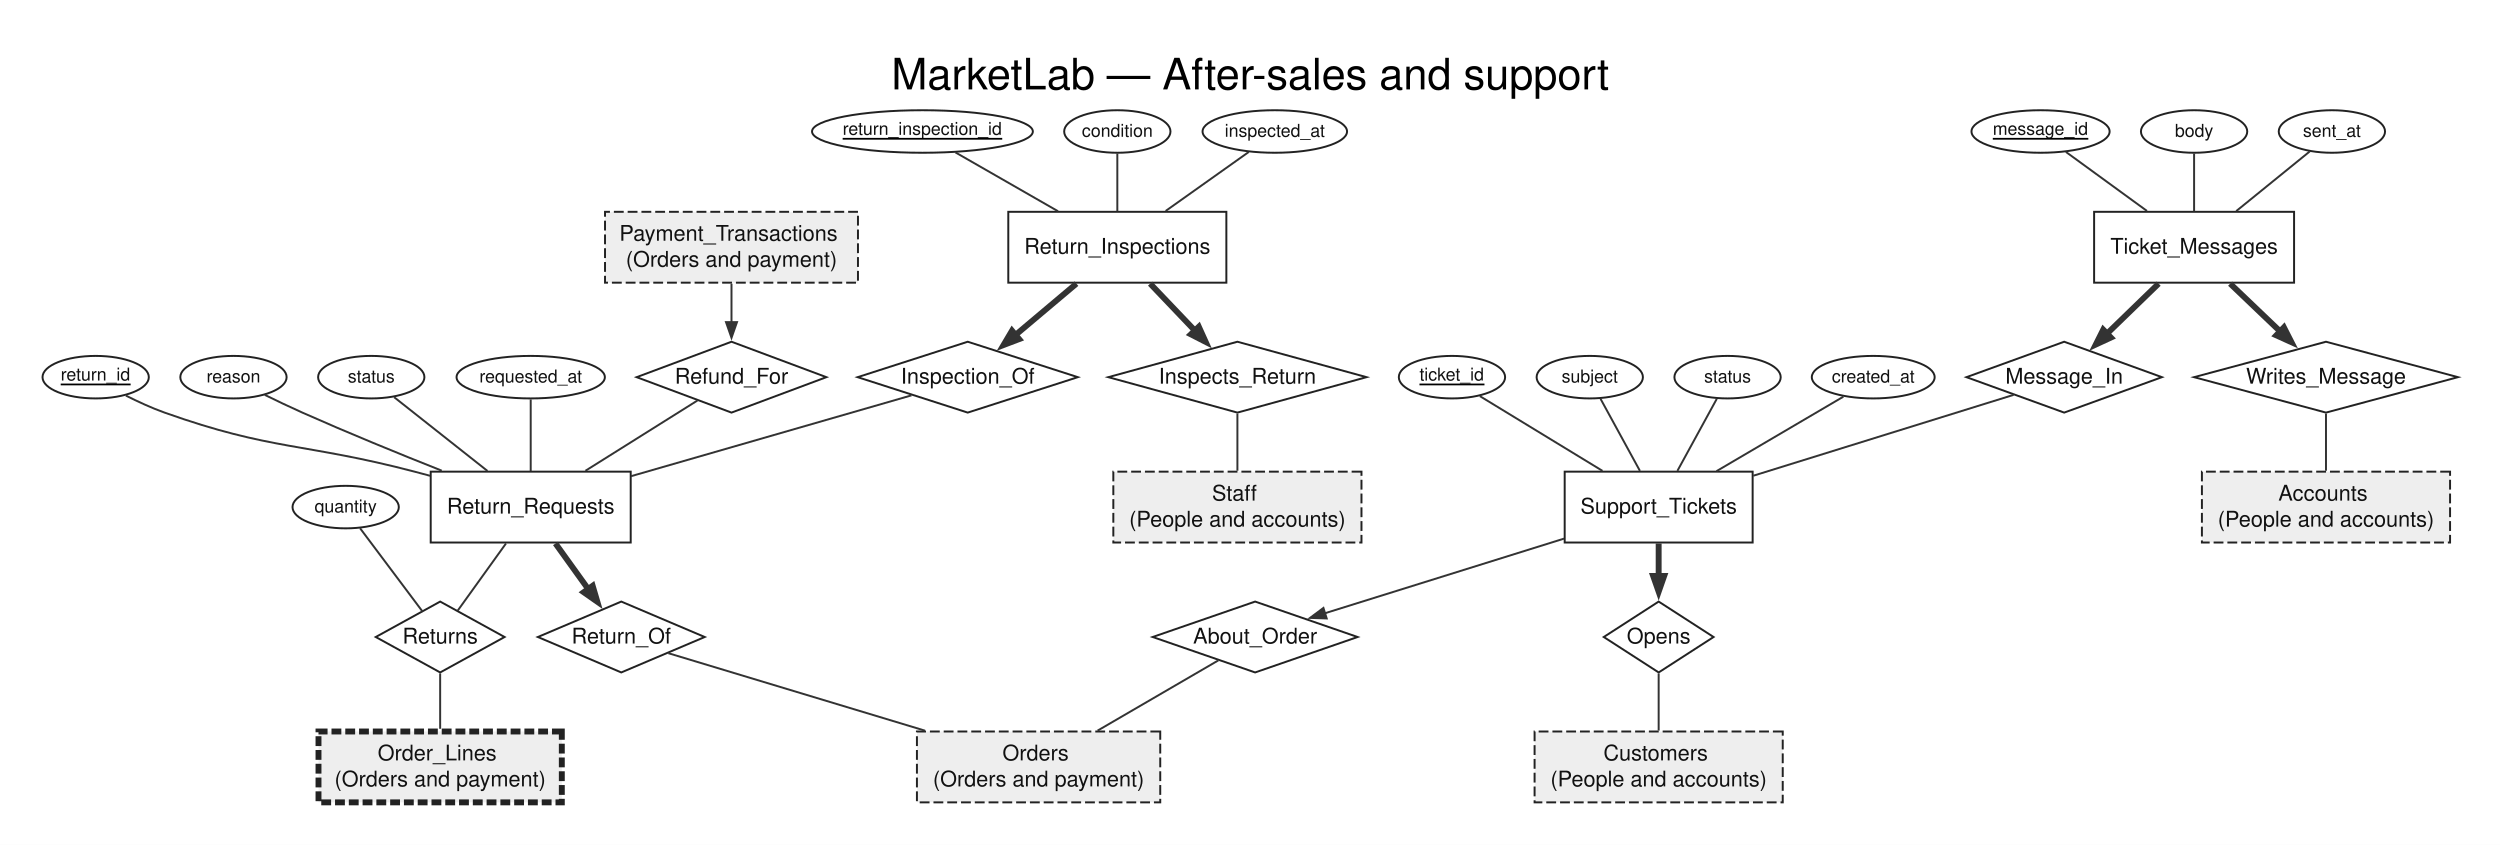
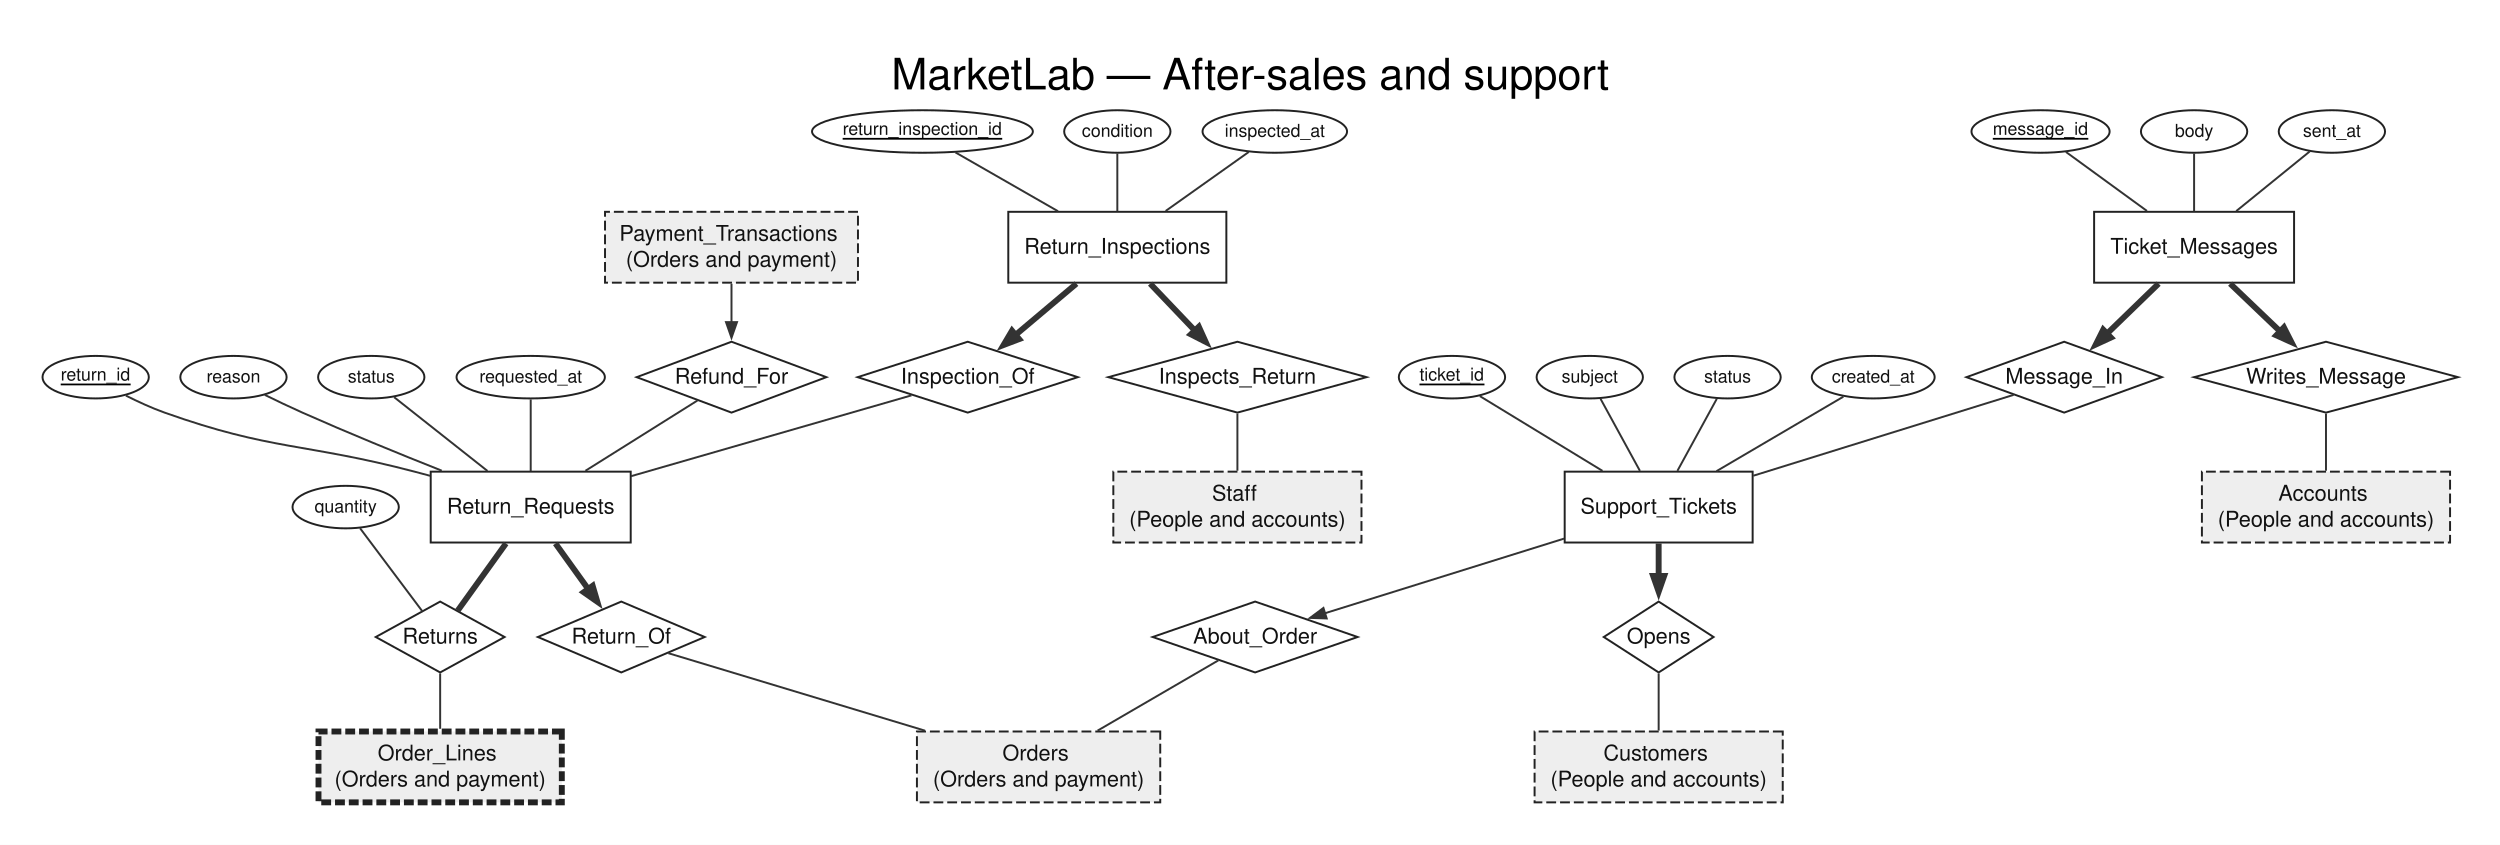
<svg xmlns="http://www.w3.org/2000/svg" width="1270pt" height="429pt" viewBox="0.00 0.00 1270.00 429.00">
  <g id="graph0" class="graph" transform="scale(1 1) rotate(0) translate(21.6 407.6)">
    <polygon fill="white" stroke="none" points="-21.6,21.6 -21.6,-407.6 1248.62,-407.6 1248.62,21.6 -21.6,21.6" />
    <text xml:space="preserve" text-anchor="middle" x="613.51" y="-362.2" font-family="Helvetica,sans-Serif" font-size="22.00">MarketLab — After-sales and support</text>
    <g id="node1" class="node">
      <polygon fill="#eeeeee" stroke="#222222" stroke-dasharray="5,2" points="1223.03,-168 1096.97,-168 1096.97,-132 1223.03,-132 1223.03,-168" />
      <text xml:space="preserve" text-anchor="middle" x="1160" y="-153.3" font-family="Helvetica,sans-Serif" font-size="11.00" fill="#111111">Accounts</text>
      <text xml:space="preserve" text-anchor="middle" x="1160" y="-140.1" font-family="Helvetica,sans-Serif" font-size="11.00" fill="#111111">(People and accounts)</text>
    </g>
    <g id="node2" class="node">
      <polygon fill="#eeeeee" stroke="#222222" stroke-dasharray="5,2" points="884.03,-36 757.97,-36 757.97,0 884.03,0 884.03,-36" />
      <text xml:space="preserve" text-anchor="middle" x="821" y="-21.3" font-family="Helvetica,sans-Serif" font-size="11.00" fill="#111111">Customers</text>
      <text xml:space="preserve" text-anchor="middle" x="821" y="-8.1" font-family="Helvetica,sans-Serif" font-size="11.00" fill="#111111">(People and accounts)</text>
    </g>
    <g id="node3" class="node">
      <polygon fill="#eeeeee" stroke="#222222" stroke-width="3" stroke-dasharray="5,2" points="263.8,-36 140.2,-36 140.2,0 263.8,0 263.8,-36" />
      <text xml:space="preserve" text-anchor="middle" x="202" y="-21.3" font-family="Helvetica,sans-Serif" font-size="11.00" fill="#111111">Order_Lines</text>
      <text xml:space="preserve" text-anchor="middle" x="202" y="-8.1" font-family="Helvetica,sans-Serif" font-size="11.00" fill="#111111">(Orders and payment)</text>
    </g>
    <g id="node4" class="node">
      <polygon fill="#eeeeee" stroke="#222222" stroke-dasharray="5,2" points="567.8,-36 444.2,-36 444.2,0 567.8,0 567.8,-36" />
      <text xml:space="preserve" text-anchor="middle" x="506" y="-21.3" font-family="Helvetica,sans-Serif" font-size="11.00" fill="#111111">Orders</text>
      <text xml:space="preserve" text-anchor="middle" x="506" y="-8.1" font-family="Helvetica,sans-Serif" font-size="11.00" fill="#111111">(Orders and payment)</text>
    </g>
    <g id="node5" class="node">
      <polygon fill="#eeeeee" stroke="#222222" stroke-dasharray="5,2" points="414.25,-300 285.75,-300 285.75,-264 414.25,-264 414.25,-300" />
      <text xml:space="preserve" text-anchor="middle" x="350" y="-285.3" font-family="Helvetica,sans-Serif" font-size="11.00" fill="#111111">Payment_Transactions</text>
      <text xml:space="preserve" text-anchor="middle" x="350" y="-272.1" font-family="Helvetica,sans-Serif" font-size="11.00" fill="#111111">(Orders and payment)</text>
    </g>
    <g id="node25" class="node">
      <polygon fill="none" stroke="#222222" points="350,-234 301.81,-216 350,-198 398.19,-216 350,-234" />
      <text xml:space="preserve" text-anchor="middle" x="350" y="-212.7" font-family="Helvetica,sans-Serif" font-size="11.00" fill="#111111">Refund_For</text>
    </g>
    <g id="edge15" class="edge">
      <path fill="none" stroke="#333333" d="M350,-263.51C350,-257.44 350,-250.49 350,-243.85" />
      <polygon fill="#333333" stroke="#333333" points="352.8,-243.98 350,-235.98 347.2,-243.98 352.8,-243.98" />
    </g>
    <g id="node6" class="node">
      <polygon fill="none" stroke="#222222" points="601.39,-300 490.61,-300 490.61,-264 601.39,-264 601.39,-300" />
      <text xml:space="preserve" text-anchor="middle" x="546" y="-278.7" font-family="Helvetica,sans-Serif" font-size="11.00" fill="#111111">Return_Inspections</text>
    </g>
    <g id="node27" class="node">
      <polygon fill="none" stroke="#222222" points="607,-234 541.42,-216 607,-198 672.58,-216 607,-234" />
      <text xml:space="preserve" text-anchor="middle" x="607" y="-212.7" font-family="Helvetica,sans-Serif" font-size="11.00" fill="#111111">Inspects_Return</text>
    </g>
    <g id="edge19" class="edge">
      <path fill="none" stroke="#333333" stroke-width="3" d="M562.67,-263.51C569.69,-256.14 577.95,-247.48 585.43,-239.63" />
      <polygon fill="#333333" stroke="#333333" stroke-width="3" points="587.4,-241.62 590.89,-233.9 583.35,-237.76 587.4,-241.62" />
    </g>
    <g id="node28" class="node">
      <polygon fill="none" stroke="#222222" points="470,-234 414.08,-216 470,-198 525.92,-216 470,-234" />
      <text xml:space="preserve" text-anchor="middle" x="470" y="-212.7" font-family="Helvetica,sans-Serif" font-size="11.00" fill="#111111">Inspection_Of</text>
    </g>
    <g id="edge21" class="edge">
      <path fill="none" stroke="#333333" stroke-width="3" d="M525.23,-263.51C515.61,-255.41 504.11,-245.73 494.11,-237.3" />
      <polygon fill="#333333" stroke="#333333" stroke-width="3" points="496.12,-235.33 488.19,-232.32 492.51,-239.62 496.12,-235.33" />
    </g>
    <g id="node7" class="node">
      <ellipse fill="none" stroke="#222222" cx="447" cy="-340.8" rx="56.09" ry="10.8" />
      <text xml:space="preserve" text-anchor="start" x="406.47" y="-339.1" font-family="Helvetica,sans-Serif" font-size="9.00" fill="#111111">return_inspection_id</text>
      <line x1="406.47" y1="-337.10" x2="487.53" y2="-337.10" stroke="black" stroke-width="0.9" />
    </g>
    <g id="edge1" class="edge">
      <path fill="none" stroke="#333333" d="M463.79,-330.16C478.03,-322 498.79,-310.09 515.89,-300.28" />
    </g>
    <g id="node8" class="node">
      <ellipse fill="none" stroke="#222222" cx="546" cy="-340.8" rx="27" ry="10.8" />
      <text xml:space="preserve" text-anchor="middle" x="546" y="-338.1" font-family="Helvetica,sans-Serif" font-size="9.00" fill="#111111">condition</text>
    </g>
    <g id="edge2" class="edge">
      <path fill="none" stroke="#333333" d="M546,-329.65C546,-321.48 546,-309.82 546,-300.2" />
    </g>
    <g id="node9" class="node">
      <ellipse fill="none" stroke="#222222" cx="626" cy="-340.8" rx="36.7" ry="10.8" />
      <text xml:space="preserve" text-anchor="middle" x="626" y="-338.1" font-family="Helvetica,sans-Serif" font-size="9.00" fill="#111111">inspected_at</text>
    </g>
    <g id="edge3" class="edge">
      <path fill="none" stroke="#333333" d="M612.79,-330.42C601.34,-322.29 584.47,-310.31 570.55,-300.43" />
    </g>
    <g id="node10" class="node">
      <polygon fill="none" stroke="#222222" points="298.8,-168 197.2,-168 197.2,-132 298.8,-132 298.8,-168" />
      <text xml:space="preserve" text-anchor="middle" x="248" y="-146.7" font-family="Helvetica,sans-Serif" font-size="11.00" fill="#111111">Return_Requests</text>
    </g>
    <g id="node26" class="node">
      <polygon fill="none" stroke="#222222" points="294,-102 251.62,-84 294,-66 336.38,-84 294,-102" />
      <text xml:space="preserve" text-anchor="middle" x="294" y="-80.7" font-family="Helvetica,sans-Serif" font-size="11.00" fill="#111111">Return_Of</text>
    </g>
    <g id="edge17" class="edge">
      <path fill="none" stroke="#333333" stroke-width="3" d="M260.57,-131.51C265.7,-124.37 271.72,-116 277.22,-108.35" />
      <polygon fill="#333333" stroke="#333333" stroke-width="3" points="279.47,-110.02 281.86,-101.89 274.92,-106.75 279.47,-110.02" />
    </g>
    <g id="node33" class="node">
      <polygon fill="none" stroke="#222222" points="202,-102 169.28,-84 202,-66 234.72,-84 202,-102" />
      <text xml:space="preserve" text-anchor="middle" x="202" y="-80.7" font-family="Helvetica,sans-Serif" font-size="11.00" fill="#111111">Returns</text>
    </g>
    <g id="edge32" class="edge">
-       <path fill="none" stroke="#333333" d="M235.43,-131.51C227.66,-120.7 217.88,-107.1 210.91,-97.4" />
+       <path fill="none" stroke="#333333" stroke-width="3" d="M235.43,-131.51C227.66,-120.7 217.88,-107.1 210.91,-97.4" />
    </g>
    <g id="node11" class="node">
      <ellipse fill="none" stroke="#222222" cx="27" cy="-216" rx="27" ry="10.8" />
      <text xml:space="preserve" text-anchor="start" x="9.24" y="-214.3" font-family="Helvetica,sans-Serif" font-size="9.00" fill="#111111">return_id</text>
      <line x1="9.24" y1="-212.30" x2="44.76" y2="-212.30" stroke="black" stroke-width="0.9" />
    </g>
    <g id="edge4" class="edge">
      <path fill="none" stroke="#333333" d="M42.36,-206.63C48.36,-203.6 55.38,-200.36 62,-198 116.64,-178.55 132.9,-182.7 189,-168 191.58,-167.32 194.22,-166.62 196.88,-165.9" />
    </g>
    <g id="node12" class="node">
      <ellipse fill="none" stroke="#222222" cx="97" cy="-216" rx="27" ry="10.8" />
      <text xml:space="preserve" text-anchor="middle" x="97" y="-213.3" font-family="Helvetica,sans-Serif" font-size="9.00" fill="#111111">reason</text>
    </g>
    <g id="edge5" class="edge">
      <path fill="none" stroke="#333333" d="M112.92,-206.99C118.87,-204.07 125.7,-200.8 132,-198 155.13,-187.71 181.23,-177.05 202.81,-168.49" />
    </g>
    <g id="node13" class="node">
      <ellipse fill="none" stroke="#222222" cx="167" cy="-216" rx="27" ry="10.8" />
      <text xml:space="preserve" text-anchor="middle" x="167" y="-213.3" font-family="Helvetica,sans-Serif" font-size="9.00" fill="#111111">status</text>
    </g>
    <g id="edge6" class="edge">
      <path fill="none" stroke="#333333" d="M178.61,-205.83C190.94,-196.08 210.74,-180.44 226.04,-168.35" />
    </g>
    <g id="node14" class="node">
      <ellipse fill="none" stroke="#222222" cx="248" cy="-216" rx="37.67" ry="10.8" />
      <text xml:space="preserve" text-anchor="middle" x="248" y="-213.3" font-family="Helvetica,sans-Serif" font-size="9.00" fill="#111111">requested_at</text>
    </g>
    <g id="edge7" class="edge">
      <path fill="none" stroke="#333333" d="M248,-204.72C248,-194.89 248,-179.9 248,-168.25" />
    </g>
    <g id="node15" class="node">
      <polygon fill="#eeeeee" stroke="#222222" stroke-dasharray="5,2" points="670.03,-168 543.97,-168 543.97,-132 670.03,-132 670.03,-168" />
      <text xml:space="preserve" text-anchor="middle" x="607" y="-153.3" font-family="Helvetica,sans-Serif" font-size="11.00" fill="#111111">Staff</text>
      <text xml:space="preserve" text-anchor="middle" x="607" y="-140.1" font-family="Helvetica,sans-Serif" font-size="11.00" fill="#111111">(People and accounts)</text>
    </g>
    <g id="node16" class="node">
      <polygon fill="none" stroke="#222222" points="868.74,-168 773.26,-168 773.26,-132 868.74,-132 868.74,-168" />
      <text xml:space="preserve" text-anchor="middle" x="821" y="-146.7" font-family="Helvetica,sans-Serif" font-size="11.00" fill="#111111">Support_Tickets</text>
    </g>
    <g id="node29" class="node">
      <polygon fill="none" stroke="#222222" points="616,-102 563.95,-84 616,-66 668.05,-84 616,-102" />
      <text xml:space="preserve" text-anchor="middle" x="616" y="-80.7" font-family="Helvetica,sans-Serif" font-size="11.00" fill="#111111">About_Order</text>
    </g>
    <g id="edge23" class="edge">
      <path fill="none" stroke="#333333" d="M772.94,-133.99C735.72,-122.38 685.03,-106.55 651.45,-96.07" />
      <polygon fill="#333333" stroke="#333333" points="652.37,-93.42 643.9,-93.71 650.7,-98.77 652.37,-93.42" />
    </g>
    <g id="node30" class="node">
      <polygon fill="none" stroke="#222222" points="821,-102 793.11,-84 821,-66 848.89,-84 821,-102" />
      <text xml:space="preserve" text-anchor="middle" x="821" y="-80.7" font-family="Helvetica,sans-Serif" font-size="11.00" fill="#111111">Opens</text>
    </g>
    <g id="edge25" class="edge">
      <path fill="none" stroke="#333333" stroke-width="3" d="M821,-131.51C821,-126.29 821,-120.42 821,-114.64" />
      <polygon fill="#333333" stroke="#333333" stroke-width="3" points="823.8,-115.01 821,-107.01 818.2,-115.01 823.8,-115.01" />
    </g>
    <g id="node17" class="node">
      <ellipse fill="none" stroke="#222222" cx="716" cy="-216" rx="27" ry="10.8" />
      <text xml:space="preserve" text-anchor="start" x="699.49" y="-214.3" font-family="Helvetica,sans-Serif" font-size="9.00" fill="#111111">ticket_id</text>
      <line x1="699.49" y1="-212.30" x2="732.51" y2="-212.30" stroke="black" stroke-width="0.9" />
    </g>
    <g id="edge8" class="edge">
      <path fill="none" stroke="#333333" d="M730.16,-206.37C746.06,-196.68 772.27,-180.7 792.46,-168.4" />
    </g>
    <g id="node18" class="node">
      <ellipse fill="none" stroke="#222222" cx="786" cy="-216" rx="27" ry="10.8" />
      <text xml:space="preserve" text-anchor="middle" x="786" y="-213.3" font-family="Helvetica,sans-Serif" font-size="9.00" fill="#111111">subject</text>
    </g>
    <g id="edge9" class="edge">
      <path fill="none" stroke="#333333" d="M791.47,-205C796.81,-195.23 805.06,-180.15 811.48,-168.4" />
    </g>
    <g id="node19" class="node">
      <ellipse fill="none" stroke="#222222" cx="856" cy="-216" rx="27" ry="10.8" />
      <text xml:space="preserve" text-anchor="middle" x="856" y="-213.3" font-family="Helvetica,sans-Serif" font-size="9.00" fill="#111111">status</text>
    </g>
    <g id="edge10" class="edge">
      <path fill="none" stroke="#333333" d="M850.53,-205C845.19,-195.23 836.94,-180.15 830.52,-168.4" />
    </g>
    <g id="node20" class="node">
      <ellipse fill="none" stroke="#222222" cx="930" cy="-216" rx="31.2" ry="10.8" />
      <text xml:space="preserve" text-anchor="middle" x="930" y="-213.3" font-family="Helvetica,sans-Serif" font-size="9.00" fill="#111111">created_at</text>
    </g>
    <g id="edge11" class="edge">
      <path fill="none" stroke="#333333" d="M914.84,-206.1C898.23,-196.35 871.17,-180.46 850.37,-168.25" />
    </g>
    <g id="node21" class="node">
      <polygon fill="none" stroke="#222222" points="1143.79,-300 1042.21,-300 1042.21,-264 1143.79,-264 1143.79,-300" />
      <text xml:space="preserve" text-anchor="middle" x="1093" y="-278.7" font-family="Helvetica,sans-Serif" font-size="11.00" fill="#111111">Ticket_Messages</text>
    </g>
    <g id="node31" class="node">
      <polygon fill="none" stroke="#222222" points="1160,-234 1092.98,-216 1160,-198 1227.02,-216 1160,-234" />
      <text xml:space="preserve" text-anchor="middle" x="1160" y="-212.7" font-family="Helvetica,sans-Serif" font-size="11.00" fill="#111111">Writes_Message</text>
    </g>
    <g id="edge27" class="edge">
      <path fill="none" stroke="#333333" stroke-width="3" d="M1111.31,-263.51C1119.19,-255.98 1128.5,-247.09 1136.85,-239.11" />
      <polygon fill="#333333" stroke="#333333" stroke-width="3" points="1138.62,-241.3 1142.47,-233.75 1134.75,-237.25 1138.62,-241.3" />
    </g>
    <g id="node32" class="node">
      <polygon fill="none" stroke="#222222" points="1027,-234 977.36,-216 1027,-198 1076.64,-216 1027,-234" />
      <text xml:space="preserve" text-anchor="middle" x="1027" y="-212.7" font-family="Helvetica,sans-Serif" font-size="11.00" fill="#111111">Message_In</text>
    </g>
    <g id="edge29" class="edge">
      <path fill="none" stroke="#333333" stroke-width="3" d="M1074.97,-263.51C1066.87,-255.66 1057.25,-246.33 1048.75,-238.09" />
      <polygon fill="#333333" stroke="#333333" stroke-width="3" points="1050.74,-236.12 1043.04,-232.56 1046.84,-240.14 1050.74,-236.12" />
    </g>
    <g id="node22" class="node">
      <ellipse fill="none" stroke="#222222" cx="1015" cy="-340.8" rx="35.08" ry="10.8" />
      <text xml:space="preserve" text-anchor="start" x="990.74" y="-339.1" font-family="Helvetica,sans-Serif" font-size="9.00" fill="#111111">message_id</text>
      <line x1="990.74" y1="-337.10" x2="1039.26" y2="-337.10" stroke="black" stroke-width="0.9" />
    </g>
    <g id="edge12" class="edge">
      <path fill="none" stroke="#333333" d="M1027.88,-330.42C1039.04,-322.29 1055.49,-310.31 1069.06,-300.43" />
    </g>
    <g id="node23" class="node">
      <ellipse fill="none" stroke="#222222" cx="1093" cy="-340.8" rx="27" ry="10.8" />
      <text xml:space="preserve" text-anchor="middle" x="1093" y="-338.1" font-family="Helvetica,sans-Serif" font-size="9.00" fill="#111111">body</text>
    </g>
    <g id="edge13" class="edge">
      <path fill="none" stroke="#333333" d="M1093,-329.65C1093,-321.48 1093,-309.82 1093,-300.2" />
    </g>
    <g id="node24" class="node">
      <ellipse fill="none" stroke="#222222" cx="1163" cy="-340.8" rx="27" ry="10.8" />
      <text xml:space="preserve" text-anchor="middle" x="1163" y="-338.1" font-family="Helvetica,sans-Serif" font-size="9.00" fill="#111111">sent_at</text>
    </g>
    <g id="edge14" class="edge">
      <path fill="none" stroke="#333333" d="M1151.75,-330.67C1141.71,-322.52 1126.71,-310.35 1114.39,-300.35" />
    </g>
    <g id="edge16" class="edge">
      <path fill="none" stroke="#333333" d="M332.7,-204.14C317.12,-194.37 293.96,-179.84 275.79,-168.44" />
    </g>
    <g id="edge18" class="edge">
      <path fill="none" stroke="#333333" d="M317.91,-75.78C349.31,-66.3 405.48,-49.34 448.29,-36.42" />
    </g>
    <g id="edge20" class="edge">
      <path fill="none" stroke="#333333" d="M607,-197.51C607,-188.48 607,-177.49 607,-168.47" />
    </g>
    <g id="edge22" class="edge">
      <path fill="none" stroke="#333333" d="M441.43,-206.76C405.48,-196.4 343.1,-178.42 298.91,-165.68" />
    </g>
    <g id="edge24" class="edge">
      <path fill="none" stroke="#333333" d="M597.34,-72.14C580.54,-62.37 555.57,-47.84 535.97,-36.44" />
    </g>
    <g id="edge26" class="edge">
      <path fill="none" stroke="#333333" d="M821,-65.51C821,-56.48 821,-45.49 821,-36.47" />
    </g>
    <g id="edge28" class="edge">
      <path fill="none" stroke="#333333" d="M1160,-197.51C1160,-188.48 1160,-177.49 1160,-168.47" />
    </g>
    <g id="edge30" class="edge">
      <path fill="none" stroke="#333333" d="M1001.33,-207.02C968.32,-196.77 910.36,-178.76 869.06,-165.93" />
    </g>
    <g id="edge33" class="edge">
      <path fill="none" stroke="#333333" d="M202,-65.51C202,-56.78 202,-46.21 202,-37.36" />
    </g>
    <g id="node34" class="node">
      <ellipse fill="none" stroke="#222222" cx="154" cy="-150" rx="27" ry="10.8" />
      <text xml:space="preserve" text-anchor="middle" x="154" y="-147.3" font-family="Helvetica,sans-Serif" font-size="9.00" fill="#111111">quantity</text>
    </g>
    <g id="edge31" class="edge">
      <path fill="none" stroke="#333333" d="M161.29,-139.28C169.79,-127.95 183.83,-109.22 193,-97" />
    </g>
  </g>
</svg>
